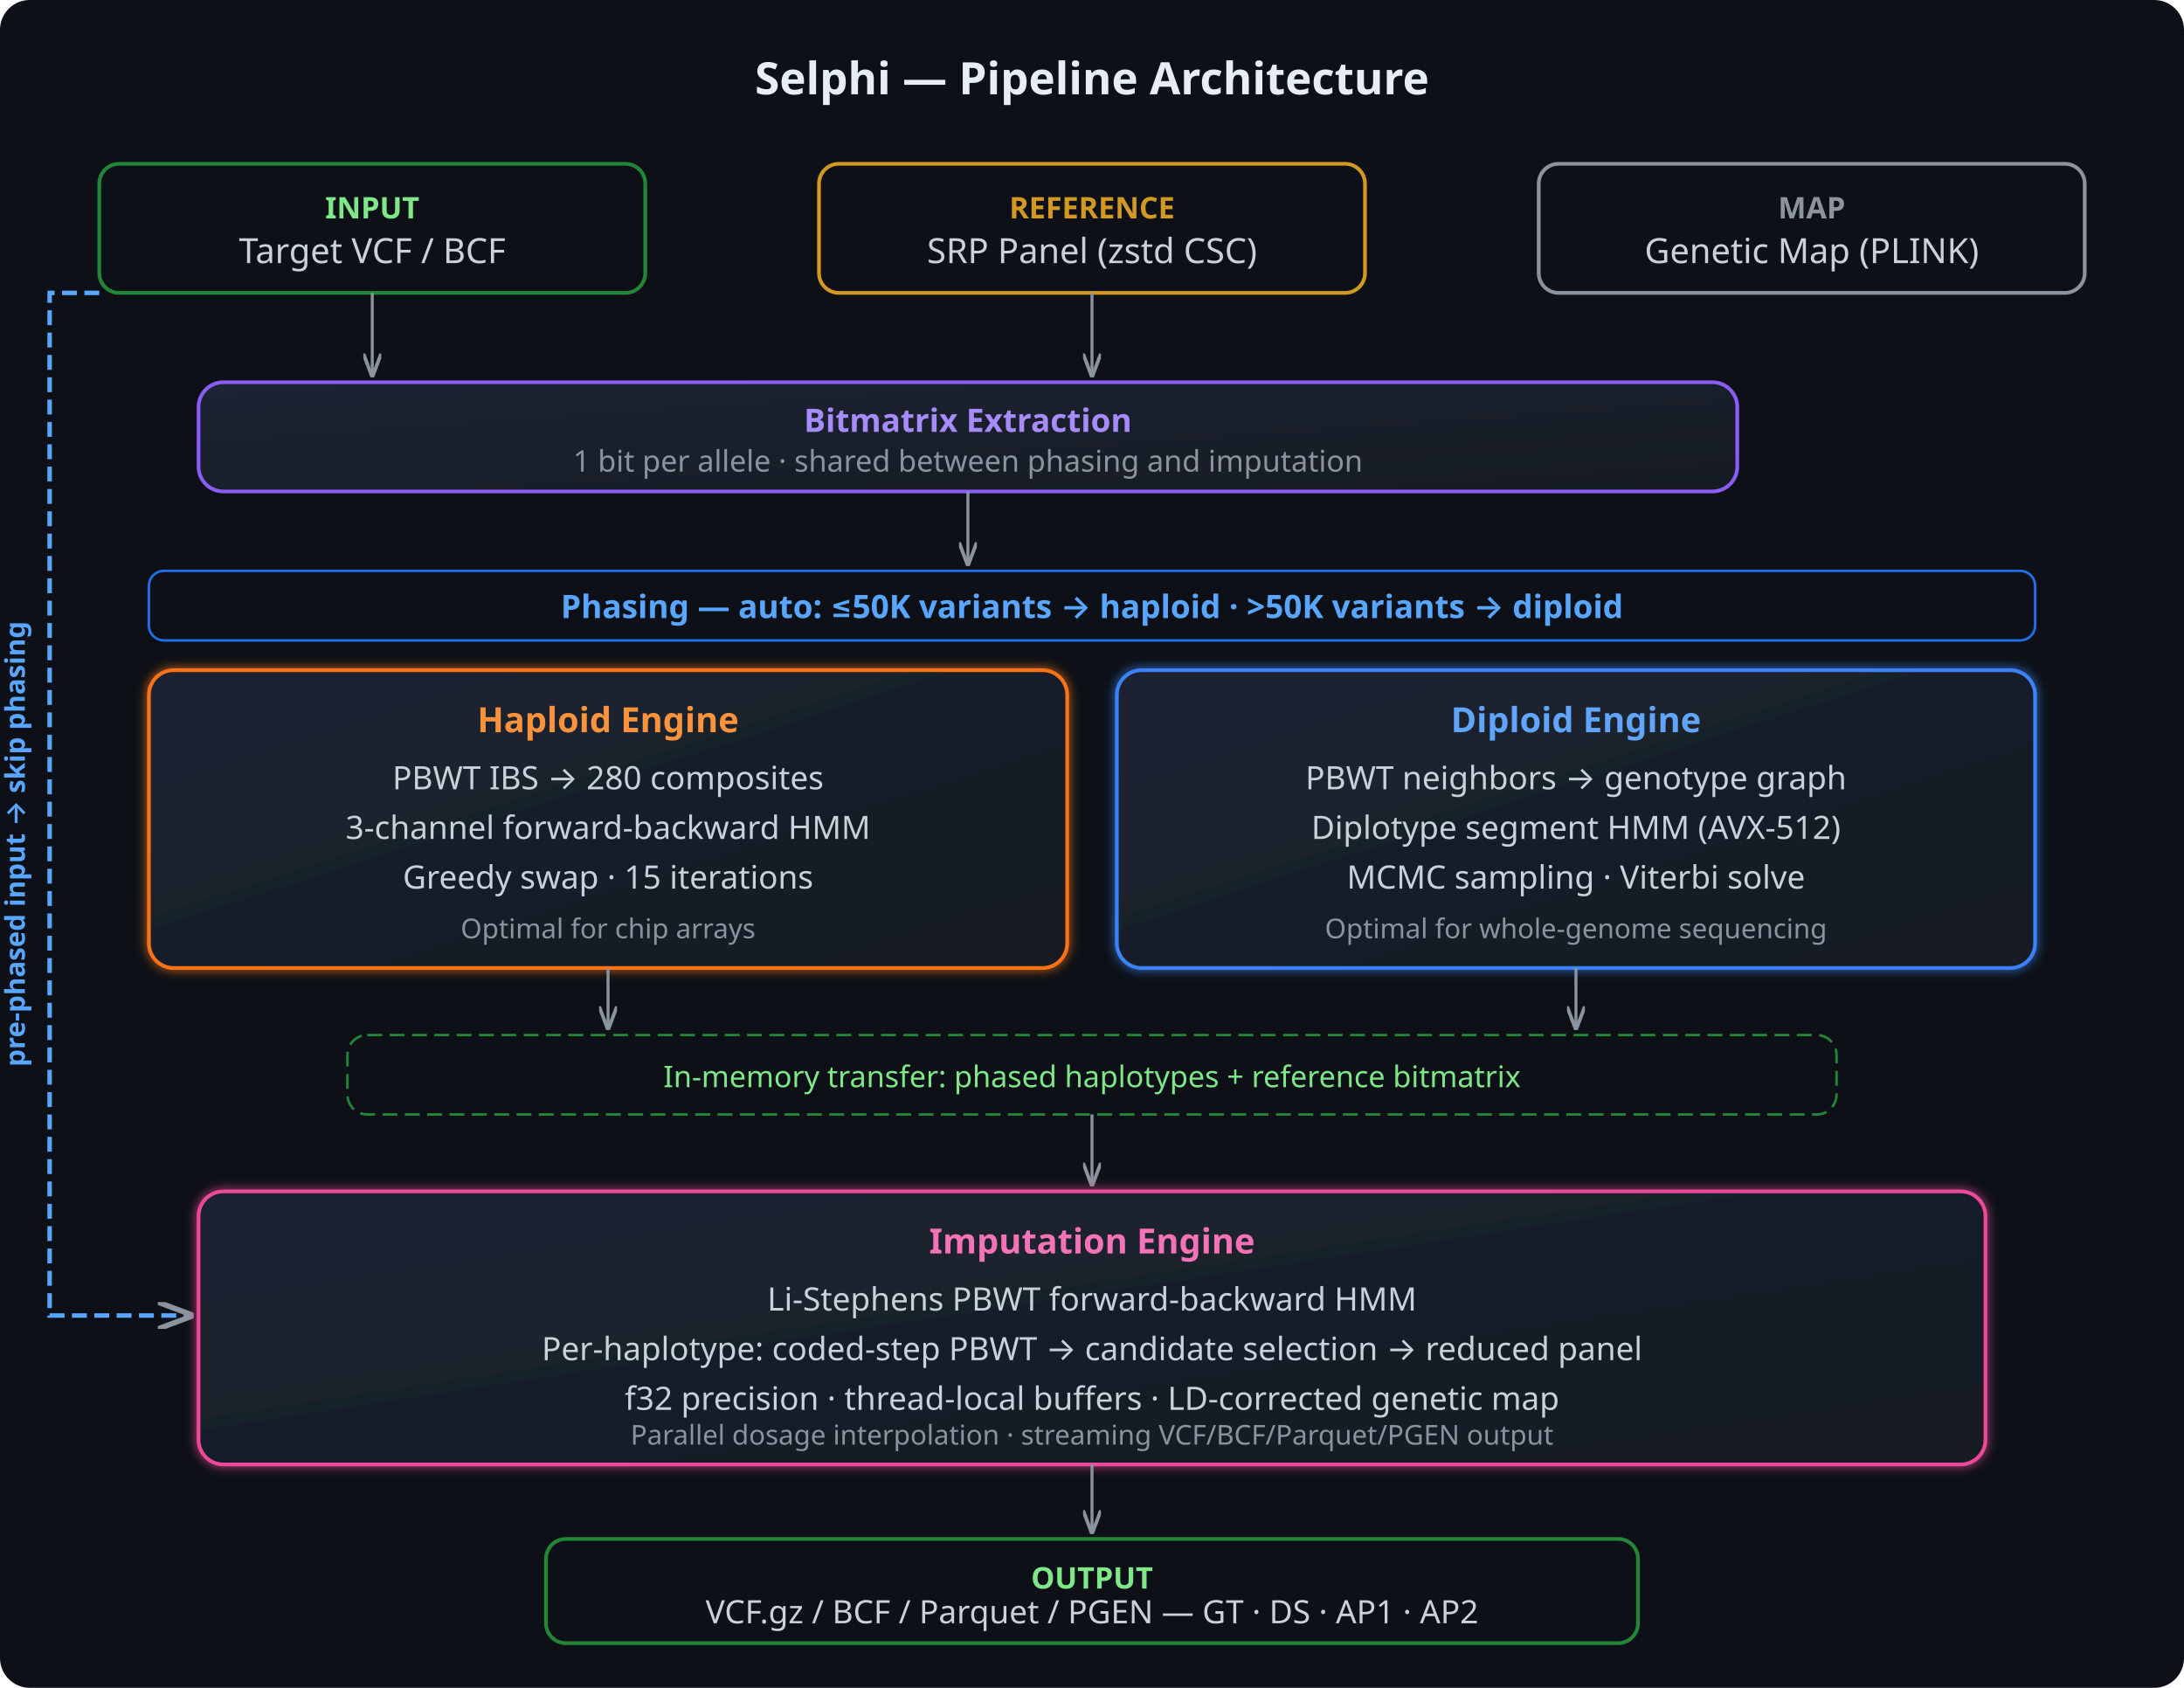
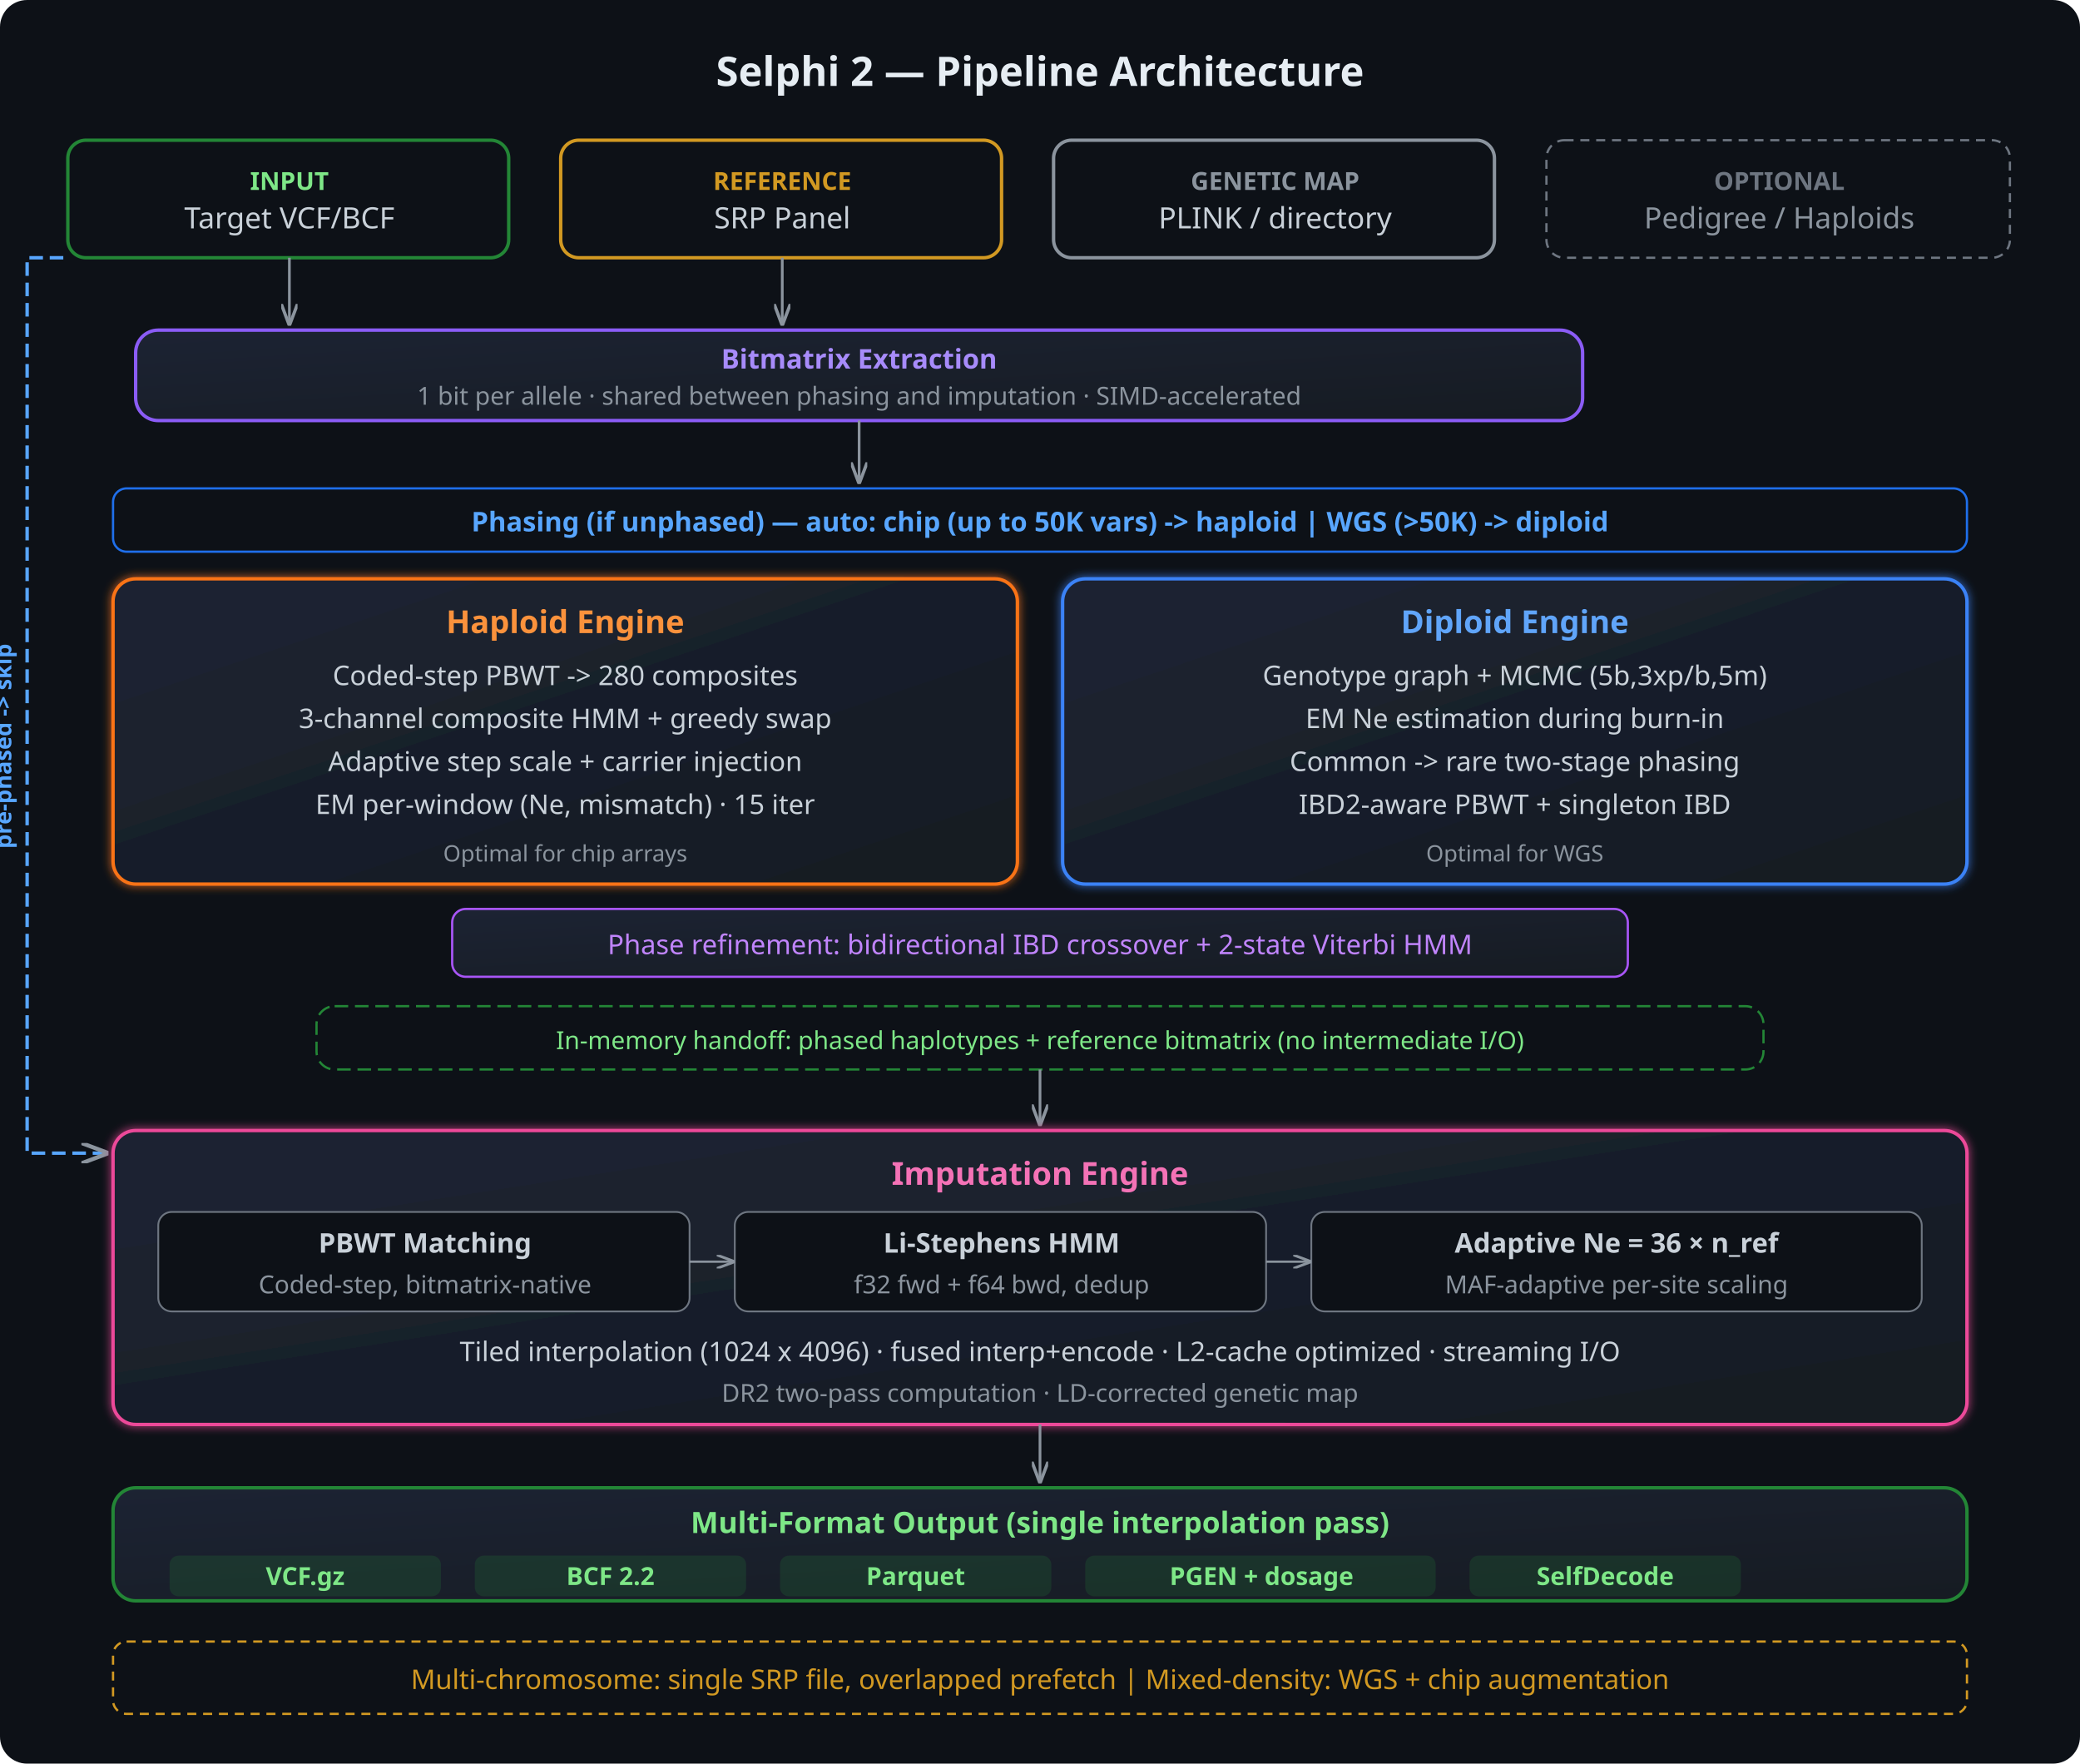
- <svg xmlns="http://www.w3.org/2000/svg" viewBox="0 0 880 680" font-family="'Segoe UI', system-ui, -apple-system, sans-serif">
+ <svg xmlns="http://www.w3.org/2000/svg" viewBox="0 0 920 780" font-family="'Segoe UI', system-ui, -apple-system, sans-serif">
  <defs>
    <marker id="arr" markerWidth="8" markerHeight="6" refX="8" refY="3" orient="auto">
      <path d="M0,0 L8,3 L0,6" fill="none" stroke="#8b949e" stroke-width="1.2" />
    </marker>
    <linearGradient id="sg" x1="0" y1="0" x2="1" y2="1">
      <stop offset="0%" stop-color="#1c2333" />
      <stop offset="100%" stop-color="#161b22" />
    </linearGradient>
    <filter id="gl">
      <feGaussianBlur stdDeviation="2" result="blur" />
      <feComposite in="SourceGraphic" in2="blur" operator="over" />
    </filter>
  </defs>
-   <rect width="880" height="680" rx="12" fill="#0d1117" />
-   <text x="440" y="38" text-anchor="middle" fill="#e6edf3" font-size="18" font-weight="600">Selphi — Pipeline Architecture</text>
-   <rect x="40" y="66" width="220" height="52" rx="8" fill="#0d1117" stroke="#238636" stroke-width="1.5" />
-   <text x="150" y="88" text-anchor="middle" fill="#7ee787" font-size="12" font-weight="600">INPUT</text>
-   <text x="150" y="106" text-anchor="middle" fill="#c9d1d9" font-size="14">Target VCF / BCF</text>
-   <rect x="330" y="66" width="220" height="52" rx="8" fill="#0d1117" stroke="#d29922" stroke-width="1.5" />
-   <text x="440" y="88" text-anchor="middle" fill="#d29922" font-size="12" font-weight="600">REFERENCE</text>
-   <text x="440" y="106" text-anchor="middle" fill="#c9d1d9" font-size="14">SRP Panel (zstd CSC)</text>
-   <rect x="620" y="66" width="220" height="52" rx="8" fill="#0d1117" stroke="#8b949e" stroke-width="1.5" />
-   <text x="730" y="88" text-anchor="middle" fill="#8b949e" font-size="12" font-weight="600">MAP</text>
-   <text x="730" y="106" text-anchor="middle" fill="#c9d1d9" font-size="14">Genetic Map (PLINK)</text>
-   <line x1="150" y1="118" x2="150" y2="152" stroke="#8b949e" stroke-width="1.2" marker-end="url(#arr)" />
-   <line x1="440" y1="118" x2="440" y2="152" stroke="#8b949e" stroke-width="1.2" marker-end="url(#arr)" />
-   <rect x="80" y="154" width="620" height="44" rx="10" fill="url(#sg)" stroke="#8b5cf6" stroke-width="1.5" />
-   <text x="390" y="174" text-anchor="middle" fill="#a78bfa" font-size="13" font-weight="700">Bitmatrix Extraction</text>
-   <text x="390" y="190" text-anchor="middle" fill="#8b949e" font-size="12">1 bit per allele · shared between phasing and imputation</text>
-   <line x1="390" y1="198" x2="390" y2="228" stroke="#8b949e" stroke-width="1.2" marker-end="url(#arr)" />
-   <rect x="60" y="230" width="760" height="28" rx="6" fill="#0d1117" stroke="#1f6feb" stroke-width="1" />
-   <text x="440" y="249" text-anchor="middle" fill="#58a6ff" font-size="13" font-weight="600">Phasing — auto: ≤50K variants → haploid · &gt;50K variants → diploid</text>
-   <rect x="60" y="270" width="370" height="120" rx="10" fill="url(#sg)" stroke="#f97316" stroke-width="1.5" filter="url(#gl)" />
-   <text x="245" y="295" text-anchor="middle" fill="#fb923c" font-size="14" font-weight="700">Haploid Engine</text>
-   <text x="245" y="318" text-anchor="middle" fill="#c9d1d9" font-size="13">PBWT IBS → 280 composites</text>
-   <text x="245" y="338" text-anchor="middle" fill="#c9d1d9" font-size="13">3-channel forward-backward HMM</text>
-   <text x="245" y="358" text-anchor="middle" fill="#c9d1d9" font-size="13">Greedy swap · 15 iterations</text>
-   <text x="245" y="378" text-anchor="middle" fill="#8b949e" font-size="11">Optimal for chip arrays</text>
-   <rect x="450" y="270" width="370" height="120" rx="10" fill="url(#sg)" stroke="#3b82f6" stroke-width="1.5" filter="url(#gl)" />
-   <text x="635" y="295" text-anchor="middle" fill="#60a5fa" font-size="14" font-weight="700">Diploid Engine</text>
-   <text x="635" y="318" text-anchor="middle" fill="#c9d1d9" font-size="13">PBWT neighbors → genotype graph</text>
-   <text x="635" y="338" text-anchor="middle" fill="#c9d1d9" font-size="13">Diplotype segment HMM (AVX-512)</text>
-   <text x="635" y="358" text-anchor="middle" fill="#c9d1d9" font-size="13">MCMC sampling · Viterbi solve</text>
-   <text x="635" y="378" text-anchor="middle" fill="#8b949e" font-size="11">Optimal for whole-genome sequencing</text>
-   <line x1="245" y1="390" x2="245" y2="415" stroke="#8b949e" stroke-width="1.2" marker-end="url(#arr)" />
-   <line x1="635" y1="390" x2="635" y2="415" stroke="#8b949e" stroke-width="1.2" marker-end="url(#arr)" />
-   <path d="M 40 118 L 20 118 L 20 530 L 78 530" fill="none" stroke="#58a6ff" stroke-width="1.8" stroke-dasharray="6,3" marker-end="url(#arr)" />
-   <text x="10" y="340" fill="#58a6ff" font-size="11" font-weight="600" transform="rotate(-90,10,340)" text-anchor="middle">pre-phased input → skip phasing</text>
-   <rect x="140" y="417" width="600" height="32" rx="8" fill="#0d1117" stroke="#238636" stroke-width="1" stroke-dasharray="6,3" />
-   <text x="440" y="438" text-anchor="middle" fill="#7ee787" font-size="12">In-memory transfer: phased haplotypes + reference bitmatrix</text>
-   <line x1="440" y1="449" x2="440" y2="478" stroke="#8b949e" stroke-width="1.2" marker-end="url(#arr)" />
-   <rect x="80" y="480" width="720" height="110" rx="10" fill="url(#sg)" stroke="#ec4899" stroke-width="1.5" filter="url(#gl)" />
-   <text x="440" y="505" text-anchor="middle" fill="#f472b6" font-size="14" font-weight="700">Imputation Engine</text>
-   <text x="440" y="528" text-anchor="middle" fill="#c9d1d9" font-size="13">Li-Stephens PBWT forward-backward HMM</text>
-   <text x="440" y="548" text-anchor="middle" fill="#c9d1d9" font-size="13">Per-haplotype: coded-step PBWT → candidate selection → reduced panel</text>
-   <text x="440" y="568" text-anchor="middle" fill="#c9d1d9" font-size="13">f32 precision · thread-local buffers · LD-corrected genetic map</text>
-   <text x="440" y="582" text-anchor="middle" fill="#8b949e" font-size="11">Parallel dosage interpolation · streaming VCF/BCF/Parquet/PGEN output</text>
-   <line x1="440" y1="590" x2="440" y2="618" stroke="#8b949e" stroke-width="1.2" marker-end="url(#arr)" />
-   <rect x="220" y="620" width="440" height="42" rx="8" fill="#0d1117" stroke="#238636" stroke-width="1.5" />
-   <text x="440" y="640" text-anchor="middle" fill="#7ee787" font-size="12" font-weight="600">OUTPUT</text>
-   <text x="440" y="654" text-anchor="middle" fill="#c9d1d9" font-size="13">VCF.gz / BCF / Parquet / PGEN — GT · DS · AP1 · AP2</text>
+   <rect width="920" height="780" rx="12" fill="#0d1117" />
+   <text x="460" y="38" text-anchor="middle" fill="#e6edf3" font-size="18" font-weight="600">Selphi 2 — Pipeline Architecture</text>
+   <rect x="30" y="62" width="195" height="52" rx="8" fill="#0d1117" stroke="#238636" stroke-width="1.5" />
+   <text x="128" y="84" text-anchor="middle" fill="#7ee787" font-size="11" font-weight="600">INPUT</text>
+   <text x="128" y="101" text-anchor="middle" fill="#c9d1d9" font-size="13">Target VCF/BCF</text>
+   <rect x="248" y="62" width="195" height="52" rx="8" fill="#0d1117" stroke="#d29922" stroke-width="1.5" />
+   <text x="346" y="84" text-anchor="middle" fill="#d29922" font-size="11" font-weight="600">REFERENCE</text>
+   <text x="346" y="101" text-anchor="middle" fill="#c9d1d9" font-size="13">SRP Panel</text>
+   <rect x="466" y="62" width="195" height="52" rx="8" fill="#0d1117" stroke="#8b949e" stroke-width="1.5" />
+   <text x="564" y="84" text-anchor="middle" fill="#8b949e" font-size="11" font-weight="600">GENETIC MAP</text>
+   <text x="564" y="101" text-anchor="middle" fill="#c9d1d9" font-size="13">PLINK / directory</text>
+   <rect x="684" y="62" width="205" height="52" rx="8" fill="#0d1117" stroke="#6e7681" stroke-width="1" stroke-dasharray="4,3" />
+   <text x="787" y="84" text-anchor="middle" fill="#6e7681" font-size="11" font-weight="600">OPTIONAL</text>
+   <text x="787" y="101" text-anchor="middle" fill="#8b949e" font-size="13">Pedigree / Haploids</text>
+   <line x1="128" y1="114" x2="128" y2="144" stroke="#8b949e" stroke-width="1.2" marker-end="url(#arr)" />
+   <line x1="346" y1="114" x2="346" y2="144" stroke="#8b949e" stroke-width="1.2" marker-end="url(#arr)" />
+   <rect x="60" y="146" width="640" height="40" rx="10" fill="url(#sg)" stroke="#8b5cf6" stroke-width="1.5" />
+   <text x="380" y="163" text-anchor="middle" fill="#a78bfa" font-size="12" font-weight="700">Bitmatrix Extraction</text>
+   <text x="380" y="179" text-anchor="middle" fill="#8b949e" font-size="11">1 bit per allele · shared between phasing and imputation · SIMD-accelerated</text>
+   <line x1="380" y1="186" x2="380" y2="214" stroke="#8b949e" stroke-width="1.2" marker-end="url(#arr)" />
+   <rect x="50" y="216" width="820" height="28" rx="6" fill="#0d1117" stroke="#1f6feb" stroke-width="1" />
+   <text x="460" y="235" text-anchor="middle" fill="#58a6ff" font-size="12" font-weight="600">Phasing (if unphased) — auto: chip (up to 50K vars) -&gt; haploid | WGS (&gt;50K) -&gt; diploid</text>
+   <rect x="50" y="256" width="400" height="135" rx="10" fill="url(#sg)" stroke="#f97316" stroke-width="1.5" filter="url(#gl)" />
+   <text x="250" y="280" text-anchor="middle" fill="#fb923c" font-size="14" font-weight="700">Haploid Engine</text>
+   <text x="250" y="303" text-anchor="middle" fill="#c9d1d9" font-size="12">Coded-step PBWT -&gt; 280 composites</text>
+   <text x="250" y="322" text-anchor="middle" fill="#c9d1d9" font-size="12">3-channel composite HMM + greedy swap</text>
+   <text x="250" y="341" text-anchor="middle" fill="#c9d1d9" font-size="12">Adaptive step scale + carrier injection</text>
+   <text x="250" y="360" text-anchor="middle" fill="#c9d1d9" font-size="12">EM per-window (Ne, mismatch) · 15 iter</text>
+   <text x="250" y="381" text-anchor="middle" fill="#8b949e" font-size="10">Optimal for chip arrays</text>
+   <rect x="470" y="256" width="400" height="135" rx="10" fill="url(#sg)" stroke="#3b82f6" stroke-width="1.5" filter="url(#gl)" />
+   <text x="670" y="280" text-anchor="middle" fill="#60a5fa" font-size="14" font-weight="700">Diploid Engine</text>
+   <text x="670" y="303" text-anchor="middle" fill="#c9d1d9" font-size="12">Genotype graph + MCMC (5b,3xp/b,5m)</text>
+   <text x="670" y="322" text-anchor="middle" fill="#c9d1d9" font-size="12">EM Ne estimation during burn-in</text>
+   <text x="670" y="341" text-anchor="middle" fill="#c9d1d9" font-size="12">Common -&gt; rare two-stage phasing</text>
+   <text x="670" y="360" text-anchor="middle" fill="#c9d1d9" font-size="12">IBD2-aware PBWT + singleton IBD</text>
+   <text x="670" y="381" text-anchor="middle" fill="#8b949e" font-size="10">Optimal for WGS</text>
+   <rect x="200" y="402" width="520" height="30" rx="6" fill="url(#sg)" stroke="#a855f7" stroke-width="1" />
+   <text x="460" y="422" text-anchor="middle" fill="#c084fc" font-size="12">Phase refinement: bidirectional IBD crossover + 2-state Viterbi HMM</text>
+   <path d="M 28 114 L 12 114 L 12 510 L 48 510" fill="none" stroke="#58a6ff" stroke-width="1.5" stroke-dasharray="6,3" marker-end="url(#arr)" />
+   <text x="5" y="330" fill="#58a6ff" font-size="10" font-weight="600" transform="rotate(-90,5,330)" text-anchor="middle">pre-phased -&gt; skip</text>
+   <rect x="140" y="445" width="640" height="28" rx="8" fill="#0d1117" stroke="#238636" stroke-width="1" stroke-dasharray="6,3" />
+   <text x="460" y="464" text-anchor="middle" fill="#7ee787" font-size="11">In-memory handoff: phased haplotypes + reference bitmatrix (no intermediate I/O)</text>
+   <line x1="460" y1="473" x2="460" y2="498" stroke="#8b949e" stroke-width="1.2" marker-end="url(#arr)" />
+   <rect x="50" y="500" width="820" height="130" rx="10" fill="url(#sg)" stroke="#ec4899" stroke-width="1.5" filter="url(#gl)" />
+   <text x="460" y="524" text-anchor="middle" fill="#f472b6" font-size="14" font-weight="700">Imputation Engine</text>
+   <rect x="70" y="536" width="235" height="44" rx="6" fill="#0d1117" stroke="#6e7681" stroke-width="0.8" />
+   <text x="188" y="554" text-anchor="middle" fill="#c9d1d9" font-size="12" font-weight="600">PBWT Matching</text>
+   <text x="188" y="572" text-anchor="middle" fill="#8b949e" font-size="11">Coded-step, bitmatrix-native</text>
+   <rect x="325" y="536" width="235" height="44" rx="6" fill="#0d1117" stroke="#6e7681" stroke-width="0.8" />
+   <text x="443" y="554" text-anchor="middle" fill="#c9d1d9" font-size="12" font-weight="600">Li-Stephens HMM</text>
+   <text x="443" y="572" text-anchor="middle" fill="#8b949e" font-size="11">f32 fwd + f64 bwd, dedup</text>
+   <rect x="580" y="536" width="270" height="44" rx="6" fill="#0d1117" stroke="#6e7681" stroke-width="0.8" />
+   <text x="715" y="554" text-anchor="middle" fill="#c9d1d9" font-size="12" font-weight="600">Adaptive Ne = 36 × n_ref</text>
+   <text x="715" y="572" text-anchor="middle" fill="#8b949e" font-size="11">MAF-adaptive per-site scaling</text>
+   <line x1="305" y1="558" x2="325" y2="558" stroke="#8b949e" stroke-width="1" marker-end="url(#arr)" />
+   <line x1="560" y1="558" x2="580" y2="558" stroke="#8b949e" stroke-width="1" marker-end="url(#arr)" />
+   <text x="460" y="602" text-anchor="middle" fill="#c9d1d9" font-size="12">Tiled interpolation (1024 x 4096) · fused interp+encode · L2-cache optimized · streaming I/O</text>
+   <text x="460" y="620" text-anchor="middle" fill="#8b949e" font-size="11">DR2 two-pass computation · LD-corrected genetic map</text>
+   <line x1="460" y1="630" x2="460" y2="656" stroke="#8b949e" stroke-width="1.2" marker-end="url(#arr)" />
+   <rect x="50" y="658" width="820" height="50" rx="10" fill="url(#sg)" stroke="#238636" stroke-width="1.5" />
+   <text x="460" y="678" text-anchor="middle" fill="#7ee787" font-size="13" font-weight="700">Multi-Format Output (single interpolation pass)</text>
+   <rect x="75" y="688" width="120" height="18" rx="4" fill="#238636" opacity="0.2" />
+   <text x="135" y="701" text-anchor="middle" fill="#7ee787" font-size="11" font-weight="600">VCF.gz</text>
+   <rect x="210" y="688" width="120" height="18" rx="4" fill="#238636" opacity="0.2" />
+   <text x="270" y="701" text-anchor="middle" fill="#7ee787" font-size="11" font-weight="600">BCF 2.2</text>
+   <rect x="345" y="688" width="120" height="18" rx="4" fill="#238636" opacity="0.2" />
+   <text x="405" y="701" text-anchor="middle" fill="#7ee787" font-size="11" font-weight="600">Parquet</text>
+   <rect x="480" y="688" width="155" height="18" rx="4" fill="#238636" opacity="0.2" />
+   <text x="558" y="701" text-anchor="middle" fill="#7ee787" font-size="11" font-weight="600">PGEN + dosage</text>
+   <rect x="650" y="688" width="120" height="18" rx="4" fill="#238636" opacity="0.2" />
+   <text x="710" y="701" text-anchor="middle" fill="#7ee787" font-size="11" font-weight="600">SelfDecode</text>
+   <rect x="50" y="726" width="820" height="32" rx="6" fill="#0d1117" stroke="#d29922" stroke-width="1" stroke-dasharray="4,3" />
+   <text x="460" y="747" text-anchor="middle" fill="#d29922" font-size="12">Multi-chromosome: single SRP file, overlapped prefetch | Mixed-density: WGS + chip augmentation</text>
</svg>
